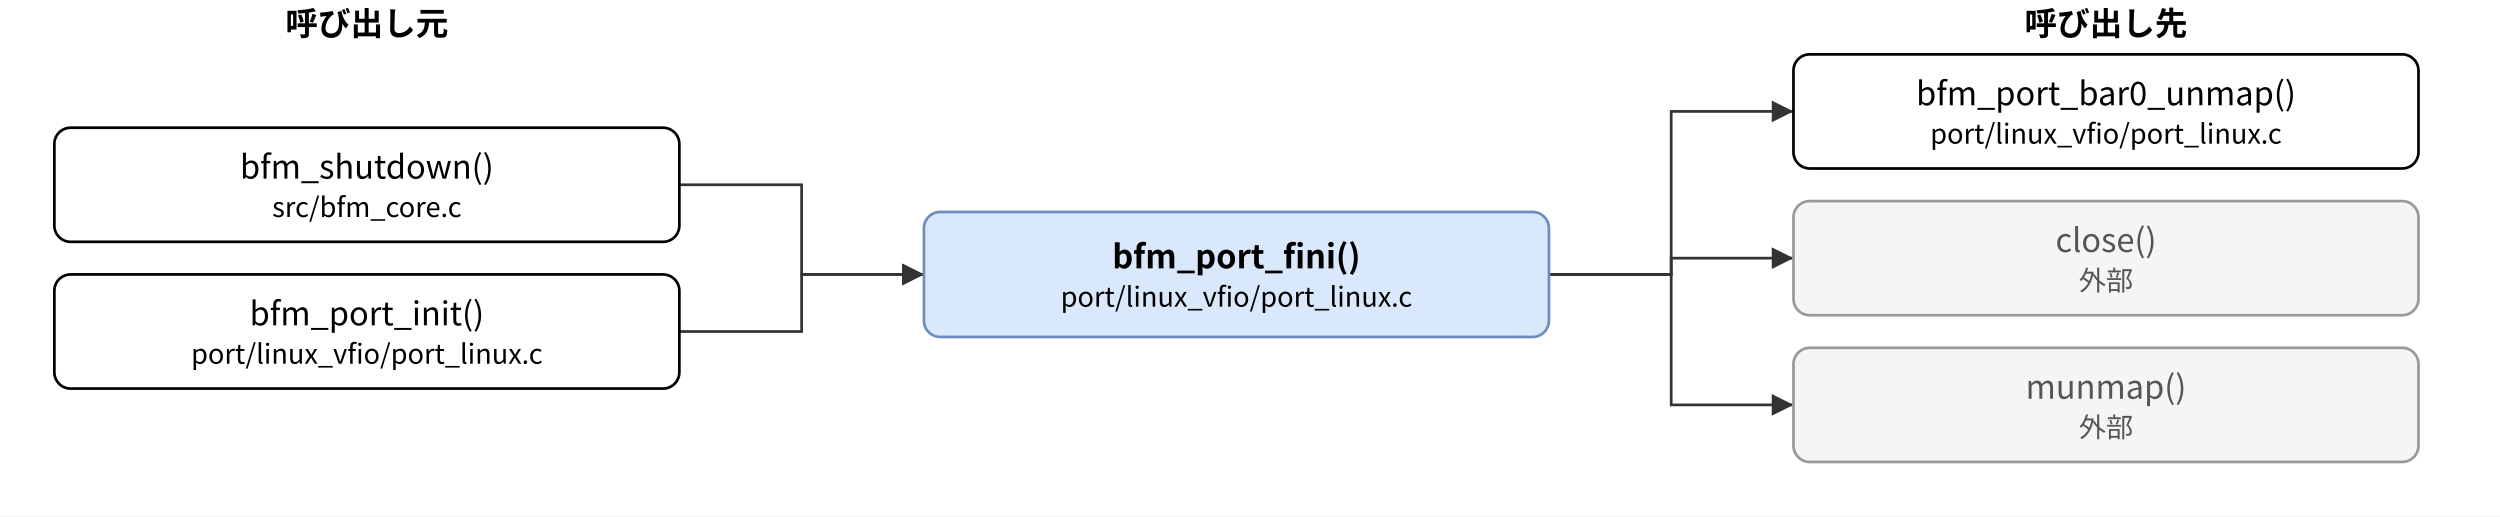
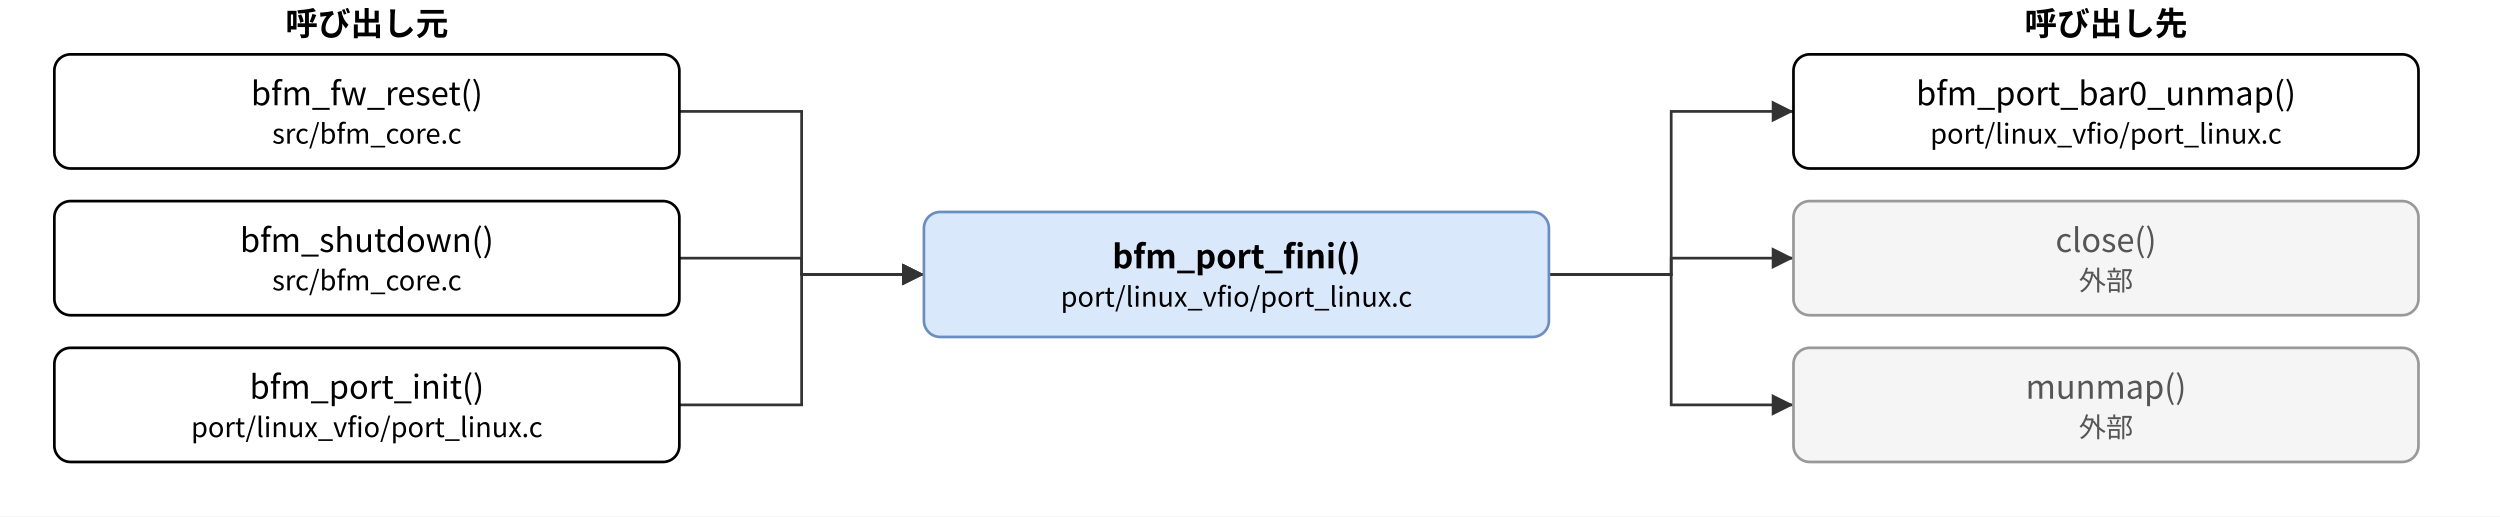
- <svg xmlns="http://www.w3.org/2000/svg" version="1.1" width="920" height="190" viewBox="0 0 920 190" font-family="Noto Sans CJK JP, Meiryo, sans-serif" content="&lt;mxfile host=&quot;bfmem-gen&quot; type=&quot;device&quot;&gt;&lt;diagram id=&quot;d815c94f7a585f98951b&quot; name=&quot;bfm_port_fini 関係&quot;&gt;&lt;mxGraphModel dx=&quot;800&quot; dy=&quot;600&quot; grid=&quot;0&quot; gridSize=&quot;10&quot; guides=&quot;1&quot; tooltips=&quot;1&quot; connect=&quot;1&quot; arrows=&quot;1&quot; fold=&quot;1&quot; page=&quot;0&quot; pageScale=&quot;1&quot; math=&quot;0&quot; shadow=&quot;0&quot;&gt;&lt;root&gt;&lt;mxCell id=&quot;0&quot;/&gt;&lt;mxCell id=&quot;1&quot; parent=&quot;0&quot;/&gt;&lt;mxCell id=&quot;c&quot; value=&quot;bfm_port_fini()&amp;lt;br&amp;gt;&amp;lt;font style=&amp;quot;font-size:10px&amp;quot;&amp;gt;port/linux_vfio/port_linux.c&amp;lt;/font&amp;gt;&quot; style=&quot;rounded=1;whiteSpace=wrap;html=1;fillColor=#dae8fc;strokeColor=#6c8ebf;fontStyle=1;&quot; vertex=&quot;1&quot; parent=&quot;1&quot;&gt;&lt;mxGeometry x=&quot;340.0&quot; y=&quot;78.0&quot; width=&quot;230.0&quot; height=&quot;46.0&quot; as=&quot;geometry&quot;/&gt;&lt;/mxCell&gt;&lt;mxCell id=&quot;l0&quot; value=&quot;bfm_shutdown()&amp;lt;br&amp;gt;&amp;lt;font style=&amp;quot;font-size:10px&amp;quot;&amp;gt;src/bfm_core.c&amp;lt;/font&amp;gt;&quot; style=&quot;rounded=1;whiteSpace=wrap;html=1;&quot; vertex=&quot;1&quot; parent=&quot;1&quot;&gt;&lt;mxGeometry x=&quot;20.0&quot; y=&quot;47.0&quot; width=&quot;230.0&quot; height=&quot;42.0&quot; as=&quot;geometry&quot;/&gt;&lt;/mxCell&gt;&lt;mxCell id=&quot;l1&quot; value=&quot;bfm_port_init()&amp;lt;br&amp;gt;&amp;lt;font style=&amp;quot;font-size:10px&amp;quot;&amp;gt;port/linux_vfio/port_linux.c&amp;lt;/font&amp;gt;&quot; style=&quot;rounded=1;whiteSpace=wrap;html=1;&quot; vertex=&quot;1&quot; parent=&quot;1&quot;&gt;&lt;mxGeometry x=&quot;20.0&quot; y=&quot;101.0&quot; width=&quot;230.0&quot; height=&quot;42.0&quot; as=&quot;geometry&quot;/&gt;&lt;/mxCell&gt;&lt;mxCell id=&quot;r0&quot; value=&quot;bfm_port_bar0_unmap()&amp;lt;br&amp;gt;&amp;lt;font style=&amp;quot;font-size:10px&amp;quot;&amp;gt;port/linux_vfio/port_linux.c&amp;lt;/font&amp;gt;&quot; style=&quot;rounded=1;whiteSpace=wrap;html=1;&quot; vertex=&quot;1&quot; parent=&quot;1&quot;&gt;&lt;mxGeometry x=&quot;660.0&quot; y=&quot;20.0&quot; width=&quot;230.0&quot; height=&quot;42.0&quot; as=&quot;geometry&quot;/&gt;&lt;/mxCell&gt;&lt;mxCell id=&quot;r1&quot; value=&quot;close()&amp;lt;br&amp;gt;&amp;lt;font style=&amp;quot;font-size:10px&amp;quot;&amp;gt;外部&amp;lt;/font&amp;gt;&quot; style=&quot;rounded=1;whiteSpace=wrap;html=1;fillColor=#f5f5f5;strokeColor=#999999;fontColor=#555555;&quot; vertex=&quot;1&quot; parent=&quot;1&quot;&gt;&lt;mxGeometry x=&quot;660.0&quot; y=&quot;74.0&quot; width=&quot;230.0&quot; height=&quot;42.0&quot; as=&quot;geometry&quot;/&gt;&lt;/mxCell&gt;&lt;mxCell id=&quot;r2&quot; value=&quot;munmap()&amp;lt;br&amp;gt;&amp;lt;font style=&amp;quot;font-size:10px&amp;quot;&amp;gt;外部&amp;lt;/font&amp;gt;&quot; style=&quot;rounded=1;whiteSpace=wrap;html=1;fillColor=#f5f5f5;strokeColor=#999999;fontColor=#555555;&quot; vertex=&quot;1&quot; parent=&quot;1&quot;&gt;&lt;mxGeometry x=&quot;660.0&quot; y=&quot;128.0&quot; width=&quot;230.0&quot; height=&quot;42.0&quot; as=&quot;geometry&quot;/&gt;&lt;/mxCell&gt;&lt;mxCell id=&quot;e0&quot; value=&quot;&quot; style=&quot;edgeStyle=none;html=1;rounded=0;endArrow=block;endFill=1;exitX=1;exitY=0.5;exitDx=0;exitDy=0;exitPerimeter=0;entryX=0;entryY=0.5;entryDx=0;entryDy=0;entryPerimeter=0;&quot; edge=&quot;1&quot; parent=&quot;1&quot; source=&quot;l0&quot; target=&quot;c&quot;&gt;&lt;mxGeometry relative=&quot;1&quot; as=&quot;geometry&quot;&gt;&lt;Array as=&quot;points&quot;&gt;&lt;mxPoint x=&quot;295.0&quot; y=&quot;68.0&quot;/&gt;&lt;mxPoint x=&quot;295.0&quot; y=&quot;101.0&quot;/&gt;&lt;/Array&gt;&lt;/mxGeometry&gt;&lt;/mxCell&gt;&lt;mxCell id=&quot;e1&quot; value=&quot;&quot; style=&quot;edgeStyle=none;html=1;rounded=0;endArrow=block;endFill=1;exitX=1;exitY=0.5;exitDx=0;exitDy=0;exitPerimeter=0;entryX=0;entryY=0.5;entryDx=0;entryDy=0;entryPerimeter=0;&quot; edge=&quot;1&quot; parent=&quot;1&quot; source=&quot;l1&quot; target=&quot;c&quot;&gt;&lt;mxGeometry relative=&quot;1&quot; as=&quot;geometry&quot;&gt;&lt;Array as=&quot;points&quot;&gt;&lt;mxPoint x=&quot;295.0&quot; y=&quot;122.0&quot;/&gt;&lt;mxPoint x=&quot;295.0&quot; y=&quot;101.0&quot;/&gt;&lt;/Array&gt;&lt;/mxGeometry&gt;&lt;/mxCell&gt;&lt;mxCell id=&quot;e2&quot; value=&quot;&quot; style=&quot;edgeStyle=none;html=1;rounded=0;endArrow=block;endFill=1;exitX=1;exitY=0.5;exitDx=0;exitDy=0;exitPerimeter=0;entryX=0;entryY=0.5;entryDx=0;entryDy=0;entryPerimeter=0;&quot; edge=&quot;1&quot; parent=&quot;1&quot; source=&quot;c&quot; target=&quot;r0&quot;&gt;&lt;mxGeometry relative=&quot;1&quot; as=&quot;geometry&quot;&gt;&lt;Array as=&quot;points&quot;&gt;&lt;mxPoint x=&quot;615.0&quot; y=&quot;101.0&quot;/&gt;&lt;mxPoint x=&quot;615.0&quot; y=&quot;41.0&quot;/&gt;&lt;/Array&gt;&lt;/mxGeometry&gt;&lt;/mxCell&gt;&lt;mxCell id=&quot;e3&quot; value=&quot;&quot; style=&quot;edgeStyle=none;html=1;rounded=0;endArrow=block;endFill=1;exitX=1;exitY=0.5;exitDx=0;exitDy=0;exitPerimeter=0;entryX=0;entryY=0.5;entryDx=0;entryDy=0;entryPerimeter=0;&quot; edge=&quot;1&quot; parent=&quot;1&quot; source=&quot;c&quot; target=&quot;r1&quot;&gt;&lt;mxGeometry relative=&quot;1&quot; as=&quot;geometry&quot;&gt;&lt;Array as=&quot;points&quot;&gt;&lt;mxPoint x=&quot;615.0&quot; y=&quot;101.0&quot;/&gt;&lt;mxPoint x=&quot;615.0&quot; y=&quot;95.0&quot;/&gt;&lt;/Array&gt;&lt;/mxGeometry&gt;&lt;/mxCell&gt;&lt;mxCell id=&quot;e4&quot; value=&quot;&quot; style=&quot;edgeStyle=none;html=1;rounded=0;endArrow=block;endFill=1;exitX=1;exitY=0.5;exitDx=0;exitDy=0;exitPerimeter=0;entryX=0;entryY=0.5;entryDx=0;entryDy=0;entryPerimeter=0;&quot; edge=&quot;1&quot; parent=&quot;1&quot; source=&quot;c&quot; target=&quot;r2&quot;&gt;&lt;mxGeometry relative=&quot;1&quot; as=&quot;geometry&quot;&gt;&lt;Array as=&quot;points&quot;&gt;&lt;mxPoint x=&quot;615.0&quot; y=&quot;101.0&quot;/&gt;&lt;mxPoint x=&quot;615.0&quot; y=&quot;149.0&quot;/&gt;&lt;/Array&gt;&lt;/mxGeometry&gt;&lt;/mxCell&gt;&lt;mxCell id=&quot;h0&quot; value=&quot;呼び出し元&quot; style=&quot;text;html=1;align=center;fontStyle=1;&quot; vertex=&quot;1&quot; parent=&quot;1&quot;&gt;&lt;mxGeometry x=&quot;55.0&quot; y=&quot;0&quot; width=&quot;160&quot; height=&quot;18&quot; as=&quot;geometry&quot;/&gt;&lt;/mxCell&gt;&lt;mxCell id=&quot;h1&quot; value=&quot;呼び出し先&quot; style=&quot;text;html=1;align=center;fontStyle=1;&quot; vertex=&quot;1&quot; parent=&quot;1&quot;&gt;&lt;mxGeometry x=&quot;695.0&quot; y=&quot;0&quot; width=&quot;160&quot; height=&quot;18&quot; as=&quot;geometry&quot;/&gt;&lt;/mxCell&gt;&lt;/root&gt;&lt;/mxGraphModel&gt;&lt;/diagram&gt;&lt;/mxfile&gt;">
+ <svg xmlns="http://www.w3.org/2000/svg" version="1.1" width="920" height="190" viewBox="0 0 920 190" font-family="Noto Sans CJK JP, Meiryo, sans-serif" content="&lt;mxfile host=&quot;bfmem-gen&quot; type=&quot;device&quot;&gt;&lt;diagram id=&quot;d815c94f7a585f98951b&quot; name=&quot;bfm_port_fini 関係&quot;&gt;&lt;mxGraphModel dx=&quot;800&quot; dy=&quot;600&quot; grid=&quot;0&quot; gridSize=&quot;10&quot; guides=&quot;1&quot; tooltips=&quot;1&quot; connect=&quot;1&quot; arrows=&quot;1&quot; fold=&quot;1&quot; page=&quot;0&quot; pageScale=&quot;1&quot; math=&quot;0&quot; shadow=&quot;0&quot;&gt;&lt;root&gt;&lt;mxCell id=&quot;0&quot;/&gt;&lt;mxCell id=&quot;1&quot; parent=&quot;0&quot;/&gt;&lt;mxCell id=&quot;c&quot; value=&quot;bfm_port_fini()&amp;lt;br&amp;gt;&amp;lt;font style=&amp;quot;font-size:10px&amp;quot;&amp;gt;port/linux_vfio/port_linux.c&amp;lt;/font&amp;gt;&quot; style=&quot;rounded=1;whiteSpace=wrap;html=1;fillColor=#dae8fc;strokeColor=#6c8ebf;fontStyle=1;&quot; vertex=&quot;1&quot; parent=&quot;1&quot;&gt;&lt;mxGeometry x=&quot;340.0&quot; y=&quot;78.0&quot; width=&quot;230.0&quot; height=&quot;46.0&quot; as=&quot;geometry&quot;/&gt;&lt;/mxCell&gt;&lt;mxCell id=&quot;l0&quot; value=&quot;bfm_fw_reset()&amp;lt;br&amp;gt;&amp;lt;font style=&amp;quot;font-size:10px&amp;quot;&amp;gt;src/bfm_core.c&amp;lt;/font&amp;gt;&quot; style=&quot;rounded=1;whiteSpace=wrap;html=1;&quot; vertex=&quot;1&quot; parent=&quot;1&quot;&gt;&lt;mxGeometry x=&quot;20.0&quot; y=&quot;20.0&quot; width=&quot;230.0&quot; height=&quot;42.0&quot; as=&quot;geometry&quot;/&gt;&lt;/mxCell&gt;&lt;mxCell id=&quot;l1&quot; value=&quot;bfm_shutdown()&amp;lt;br&amp;gt;&amp;lt;font style=&amp;quot;font-size:10px&amp;quot;&amp;gt;src/bfm_core.c&amp;lt;/font&amp;gt;&quot; style=&quot;rounded=1;whiteSpace=wrap;html=1;&quot; vertex=&quot;1&quot; parent=&quot;1&quot;&gt;&lt;mxGeometry x=&quot;20.0&quot; y=&quot;74.0&quot; width=&quot;230.0&quot; height=&quot;42.0&quot; as=&quot;geometry&quot;/&gt;&lt;/mxCell&gt;&lt;mxCell id=&quot;l2&quot; value=&quot;bfm_port_init()&amp;lt;br&amp;gt;&amp;lt;font style=&amp;quot;font-size:10px&amp;quot;&amp;gt;port/linux_vfio/port_linux.c&amp;lt;/font&amp;gt;&quot; style=&quot;rounded=1;whiteSpace=wrap;html=1;&quot; vertex=&quot;1&quot; parent=&quot;1&quot;&gt;&lt;mxGeometry x=&quot;20.0&quot; y=&quot;128.0&quot; width=&quot;230.0&quot; height=&quot;42.0&quot; as=&quot;geometry&quot;/&gt;&lt;/mxCell&gt;&lt;mxCell id=&quot;r0&quot; value=&quot;bfm_port_bar0_unmap()&amp;lt;br&amp;gt;&amp;lt;font style=&amp;quot;font-size:10px&amp;quot;&amp;gt;port/linux_vfio/port_linux.c&amp;lt;/font&amp;gt;&quot; style=&quot;rounded=1;whiteSpace=wrap;html=1;&quot; vertex=&quot;1&quot; parent=&quot;1&quot;&gt;&lt;mxGeometry x=&quot;660.0&quot; y=&quot;20.0&quot; width=&quot;230.0&quot; height=&quot;42.0&quot; as=&quot;geometry&quot;/&gt;&lt;/mxCell&gt;&lt;mxCell id=&quot;r1&quot; value=&quot;close()&amp;lt;br&amp;gt;&amp;lt;font style=&amp;quot;font-size:10px&amp;quot;&amp;gt;外部&amp;lt;/font&amp;gt;&quot; style=&quot;rounded=1;whiteSpace=wrap;html=1;fillColor=#f5f5f5;strokeColor=#999999;fontColor=#555555;&quot; vertex=&quot;1&quot; parent=&quot;1&quot;&gt;&lt;mxGeometry x=&quot;660.0&quot; y=&quot;74.0&quot; width=&quot;230.0&quot; height=&quot;42.0&quot; as=&quot;geometry&quot;/&gt;&lt;/mxCell&gt;&lt;mxCell id=&quot;r2&quot; value=&quot;munmap()&amp;lt;br&amp;gt;&amp;lt;font style=&amp;quot;font-size:10px&amp;quot;&amp;gt;外部&amp;lt;/font&amp;gt;&quot; style=&quot;rounded=1;whiteSpace=wrap;html=1;fillColor=#f5f5f5;strokeColor=#999999;fontColor=#555555;&quot; vertex=&quot;1&quot; parent=&quot;1&quot;&gt;&lt;mxGeometry x=&quot;660.0&quot; y=&quot;128.0&quot; width=&quot;230.0&quot; height=&quot;42.0&quot; as=&quot;geometry&quot;/&gt;&lt;/mxCell&gt;&lt;mxCell id=&quot;e0&quot; value=&quot;&quot; style=&quot;edgeStyle=none;html=1;rounded=0;endArrow=block;endFill=1;exitX=1;exitY=0.5;exitDx=0;exitDy=0;exitPerimeter=0;entryX=0;entryY=0.5;entryDx=0;entryDy=0;entryPerimeter=0;&quot; edge=&quot;1&quot; parent=&quot;1&quot; source=&quot;l0&quot; target=&quot;c&quot;&gt;&lt;mxGeometry relative=&quot;1&quot; as=&quot;geometry&quot;&gt;&lt;Array as=&quot;points&quot;&gt;&lt;mxPoint x=&quot;295.0&quot; y=&quot;41.0&quot;/&gt;&lt;mxPoint x=&quot;295.0&quot; y=&quot;101.0&quot;/&gt;&lt;/Array&gt;&lt;/mxGeometry&gt;&lt;/mxCell&gt;&lt;mxCell id=&quot;e1&quot; value=&quot;&quot; style=&quot;edgeStyle=none;html=1;rounded=0;endArrow=block;endFill=1;exitX=1;exitY=0.5;exitDx=0;exitDy=0;exitPerimeter=0;entryX=0;entryY=0.5;entryDx=0;entryDy=0;entryPerimeter=0;&quot; edge=&quot;1&quot; parent=&quot;1&quot; source=&quot;l1&quot; target=&quot;c&quot;&gt;&lt;mxGeometry relative=&quot;1&quot; as=&quot;geometry&quot;&gt;&lt;Array as=&quot;points&quot;&gt;&lt;mxPoint x=&quot;295.0&quot; y=&quot;95.0&quot;/&gt;&lt;mxPoint x=&quot;295.0&quot; y=&quot;101.0&quot;/&gt;&lt;/Array&gt;&lt;/mxGeometry&gt;&lt;/mxCell&gt;&lt;mxCell id=&quot;e2&quot; value=&quot;&quot; style=&quot;edgeStyle=none;html=1;rounded=0;endArrow=block;endFill=1;exitX=1;exitY=0.5;exitDx=0;exitDy=0;exitPerimeter=0;entryX=0;entryY=0.5;entryDx=0;entryDy=0;entryPerimeter=0;&quot; edge=&quot;1&quot; parent=&quot;1&quot; source=&quot;l2&quot; target=&quot;c&quot;&gt;&lt;mxGeometry relative=&quot;1&quot; as=&quot;geometry&quot;&gt;&lt;Array as=&quot;points&quot;&gt;&lt;mxPoint x=&quot;295.0&quot; y=&quot;149.0&quot;/&gt;&lt;mxPoint x=&quot;295.0&quot; y=&quot;101.0&quot;/&gt;&lt;/Array&gt;&lt;/mxGeometry&gt;&lt;/mxCell&gt;&lt;mxCell id=&quot;e3&quot; value=&quot;&quot; style=&quot;edgeStyle=none;html=1;rounded=0;endArrow=block;endFill=1;exitX=1;exitY=0.5;exitDx=0;exitDy=0;exitPerimeter=0;entryX=0;entryY=0.5;entryDx=0;entryDy=0;entryPerimeter=0;&quot; edge=&quot;1&quot; parent=&quot;1&quot; source=&quot;c&quot; target=&quot;r0&quot;&gt;&lt;mxGeometry relative=&quot;1&quot; as=&quot;geometry&quot;&gt;&lt;Array as=&quot;points&quot;&gt;&lt;mxPoint x=&quot;615.0&quot; y=&quot;101.0&quot;/&gt;&lt;mxPoint x=&quot;615.0&quot; y=&quot;41.0&quot;/&gt;&lt;/Array&gt;&lt;/mxGeometry&gt;&lt;/mxCell&gt;&lt;mxCell id=&quot;e4&quot; value=&quot;&quot; style=&quot;edgeStyle=none;html=1;rounded=0;endArrow=block;endFill=1;exitX=1;exitY=0.5;exitDx=0;exitDy=0;exitPerimeter=0;entryX=0;entryY=0.5;entryDx=0;entryDy=0;entryPerimeter=0;&quot; edge=&quot;1&quot; parent=&quot;1&quot; source=&quot;c&quot; target=&quot;r1&quot;&gt;&lt;mxGeometry relative=&quot;1&quot; as=&quot;geometry&quot;&gt;&lt;Array as=&quot;points&quot;&gt;&lt;mxPoint x=&quot;615.0&quot; y=&quot;101.0&quot;/&gt;&lt;mxPoint x=&quot;615.0&quot; y=&quot;95.0&quot;/&gt;&lt;/Array&gt;&lt;/mxGeometry&gt;&lt;/mxCell&gt;&lt;mxCell id=&quot;e5&quot; value=&quot;&quot; style=&quot;edgeStyle=none;html=1;rounded=0;endArrow=block;endFill=1;exitX=1;exitY=0.5;exitDx=0;exitDy=0;exitPerimeter=0;entryX=0;entryY=0.5;entryDx=0;entryDy=0;entryPerimeter=0;&quot; edge=&quot;1&quot; parent=&quot;1&quot; source=&quot;c&quot; target=&quot;r2&quot;&gt;&lt;mxGeometry relative=&quot;1&quot; as=&quot;geometry&quot;&gt;&lt;Array as=&quot;points&quot;&gt;&lt;mxPoint x=&quot;615.0&quot; y=&quot;101.0&quot;/&gt;&lt;mxPoint x=&quot;615.0&quot; y=&quot;149.0&quot;/&gt;&lt;/Array&gt;&lt;/mxGeometry&gt;&lt;/mxCell&gt;&lt;mxCell id=&quot;h0&quot; value=&quot;呼び出し元&quot; style=&quot;text;html=1;align=center;fontStyle=1;&quot; vertex=&quot;1&quot; parent=&quot;1&quot;&gt;&lt;mxGeometry x=&quot;55.0&quot; y=&quot;0&quot; width=&quot;160&quot; height=&quot;18&quot; as=&quot;geometry&quot;/&gt;&lt;/mxCell&gt;&lt;mxCell id=&quot;h1&quot; value=&quot;呼び出し先&quot; style=&quot;text;html=1;align=center;fontStyle=1;&quot; vertex=&quot;1&quot; parent=&quot;1&quot;&gt;&lt;mxGeometry x=&quot;695.0&quot; y=&quot;0&quot; width=&quot;160&quot; height=&quot;18&quot; as=&quot;geometry&quot;/&gt;&lt;/mxCell&gt;&lt;/root&gt;&lt;/mxGraphModel&gt;&lt;/diagram&gt;&lt;/mxfile&gt;">
  <defs>
    <marker id="a" viewBox="0 0 10 10" refX="10" refY="5" markerWidth="8" markerHeight="8" orient="auto-start-reverse">
      <path d="M0,0 L10,5 L0,10 z" fill="#333333" />
    </marker>
  </defs>
  <rect x="0" y="0" width="920" height="190" fill="#ffffff" />
  <text x="135.0" y="13" font-size="12" font-weight="bold" text-anchor="middle">呼び出し元</text>
  <text x="775.0" y="13" font-size="12" font-weight="bold" text-anchor="middle">呼び出し先</text>
-   <polyline points="250.0,68.0 295.0,68.0 295.0,101.0 340.0,101.0" fill="none" stroke="#333333" marker-end="url(#a)" />
-   <polyline points="250.0,122.0 295.0,122.0 295.0,101.0 340.0,101.0" fill="none" stroke="#333333" marker-end="url(#a)" />
+   <polyline points="250.0,41.0 295.0,41.0 295.0,101.0 340.0,101.0" fill="none" stroke="#333333" marker-end="url(#a)" />
+   <polyline points="250.0,95.0 295.0,95.0 295.0,101.0 340.0,101.0" fill="none" stroke="#333333" marker-end="url(#a)" />
+   <polyline points="250.0,149.0 295.0,149.0 295.0,101.0 340.0,101.0" fill="none" stroke="#333333" marker-end="url(#a)" />
  <polyline points="570.0,101.0 615.0,101.0 615.0,41.0 660.0,41.0" fill="none" stroke="#333333" marker-end="url(#a)" />
  <polyline points="570.0,101.0 615.0,101.0 615.0,95.0 660.0,95.0" fill="none" stroke="#333333" marker-end="url(#a)" />
  <polyline points="570.0,101.0 615.0,101.0 615.0,149.0 660.0,149.0" fill="none" stroke="#333333" marker-end="url(#a)" />
  <rect x="340.0" y="78.0" width="230.0" height="46.0" rx="6" fill="#dae8fc" stroke="#6c8ebf" />
  <text x="455.0" y="93.5" font-size="12" text-anchor="middle" dominant-baseline="central" fill="#000000" font-weight="bold">bfm_port_fini()</text>
  <text x="455.0" y="108.5" font-size="10" text-anchor="middle" dominant-baseline="central" fill="#000000">port/linux_vfio/port_linux.c</text>
-   <rect x="20.0" y="47.0" width="230.0" height="42.0" rx="6" fill="#ffffff" stroke="#000000" />
-   <text x="135.0" y="60.5" font-size="12" text-anchor="middle" dominant-baseline="central" fill="#000000">bfm_shutdown()</text>
-   <text x="135.0" y="75.5" font-size="10" text-anchor="middle" dominant-baseline="central" fill="#000000">src/bfm_core.c</text>
-   <rect x="20.0" y="101.0" width="230.0" height="42.0" rx="6" fill="#ffffff" stroke="#000000" />
-   <text x="135.0" y="114.5" font-size="12" text-anchor="middle" dominant-baseline="central" fill="#000000">bfm_port_init()</text>
-   <text x="135.0" y="129.5" font-size="10" text-anchor="middle" dominant-baseline="central" fill="#000000">port/linux_vfio/port_linux.c</text>
+   <rect x="20.0" y="20.0" width="230.0" height="42.0" rx="6" fill="#ffffff" stroke="#000000" />
+   <text x="135.0" y="33.5" font-size="12" text-anchor="middle" dominant-baseline="central" fill="#000000">bfm_fw_reset()</text>
+   <text x="135.0" y="48.5" font-size="10" text-anchor="middle" dominant-baseline="central" fill="#000000">src/bfm_core.c</text>
+   <rect x="20.0" y="74.0" width="230.0" height="42.0" rx="6" fill="#ffffff" stroke="#000000" />
+   <text x="135.0" y="87.5" font-size="12" text-anchor="middle" dominant-baseline="central" fill="#000000">bfm_shutdown()</text>
+   <text x="135.0" y="102.5" font-size="10" text-anchor="middle" dominant-baseline="central" fill="#000000">src/bfm_core.c</text>
+   <rect x="20.0" y="128.0" width="230.0" height="42.0" rx="6" fill="#ffffff" stroke="#000000" />
+   <text x="135.0" y="141.5" font-size="12" text-anchor="middle" dominant-baseline="central" fill="#000000">bfm_port_init()</text>
+   <text x="135.0" y="156.5" font-size="10" text-anchor="middle" dominant-baseline="central" fill="#000000">port/linux_vfio/port_linux.c</text>
  <rect x="660.0" y="20.0" width="230.0" height="42.0" rx="6" fill="#ffffff" stroke="#000000" />
  <text x="775.0" y="33.5" font-size="12" text-anchor="middle" dominant-baseline="central" fill="#000000">bfm_port_bar0_unmap()</text>
  <text x="775.0" y="48.5" font-size="10" text-anchor="middle" dominant-baseline="central" fill="#000000">port/linux_vfio/port_linux.c</text>
  <rect x="660.0" y="74.0" width="230.0" height="42.0" rx="6" fill="#f5f5f5" stroke="#999999" />
  <text x="775.0" y="87.5" font-size="12" text-anchor="middle" dominant-baseline="central" fill="#555555">close()</text>
  <text x="775.0" y="102.5" font-size="10" text-anchor="middle" dominant-baseline="central" fill="#555555">外部</text>
  <rect x="660.0" y="128.0" width="230.0" height="42.0" rx="6" fill="#f5f5f5" stroke="#999999" />
  <text x="775.0" y="141.5" font-size="12" text-anchor="middle" dominant-baseline="central" fill="#555555">munmap()</text>
  <text x="775.0" y="156.5" font-size="10" text-anchor="middle" dominant-baseline="central" fill="#555555">外部</text>
</svg>
